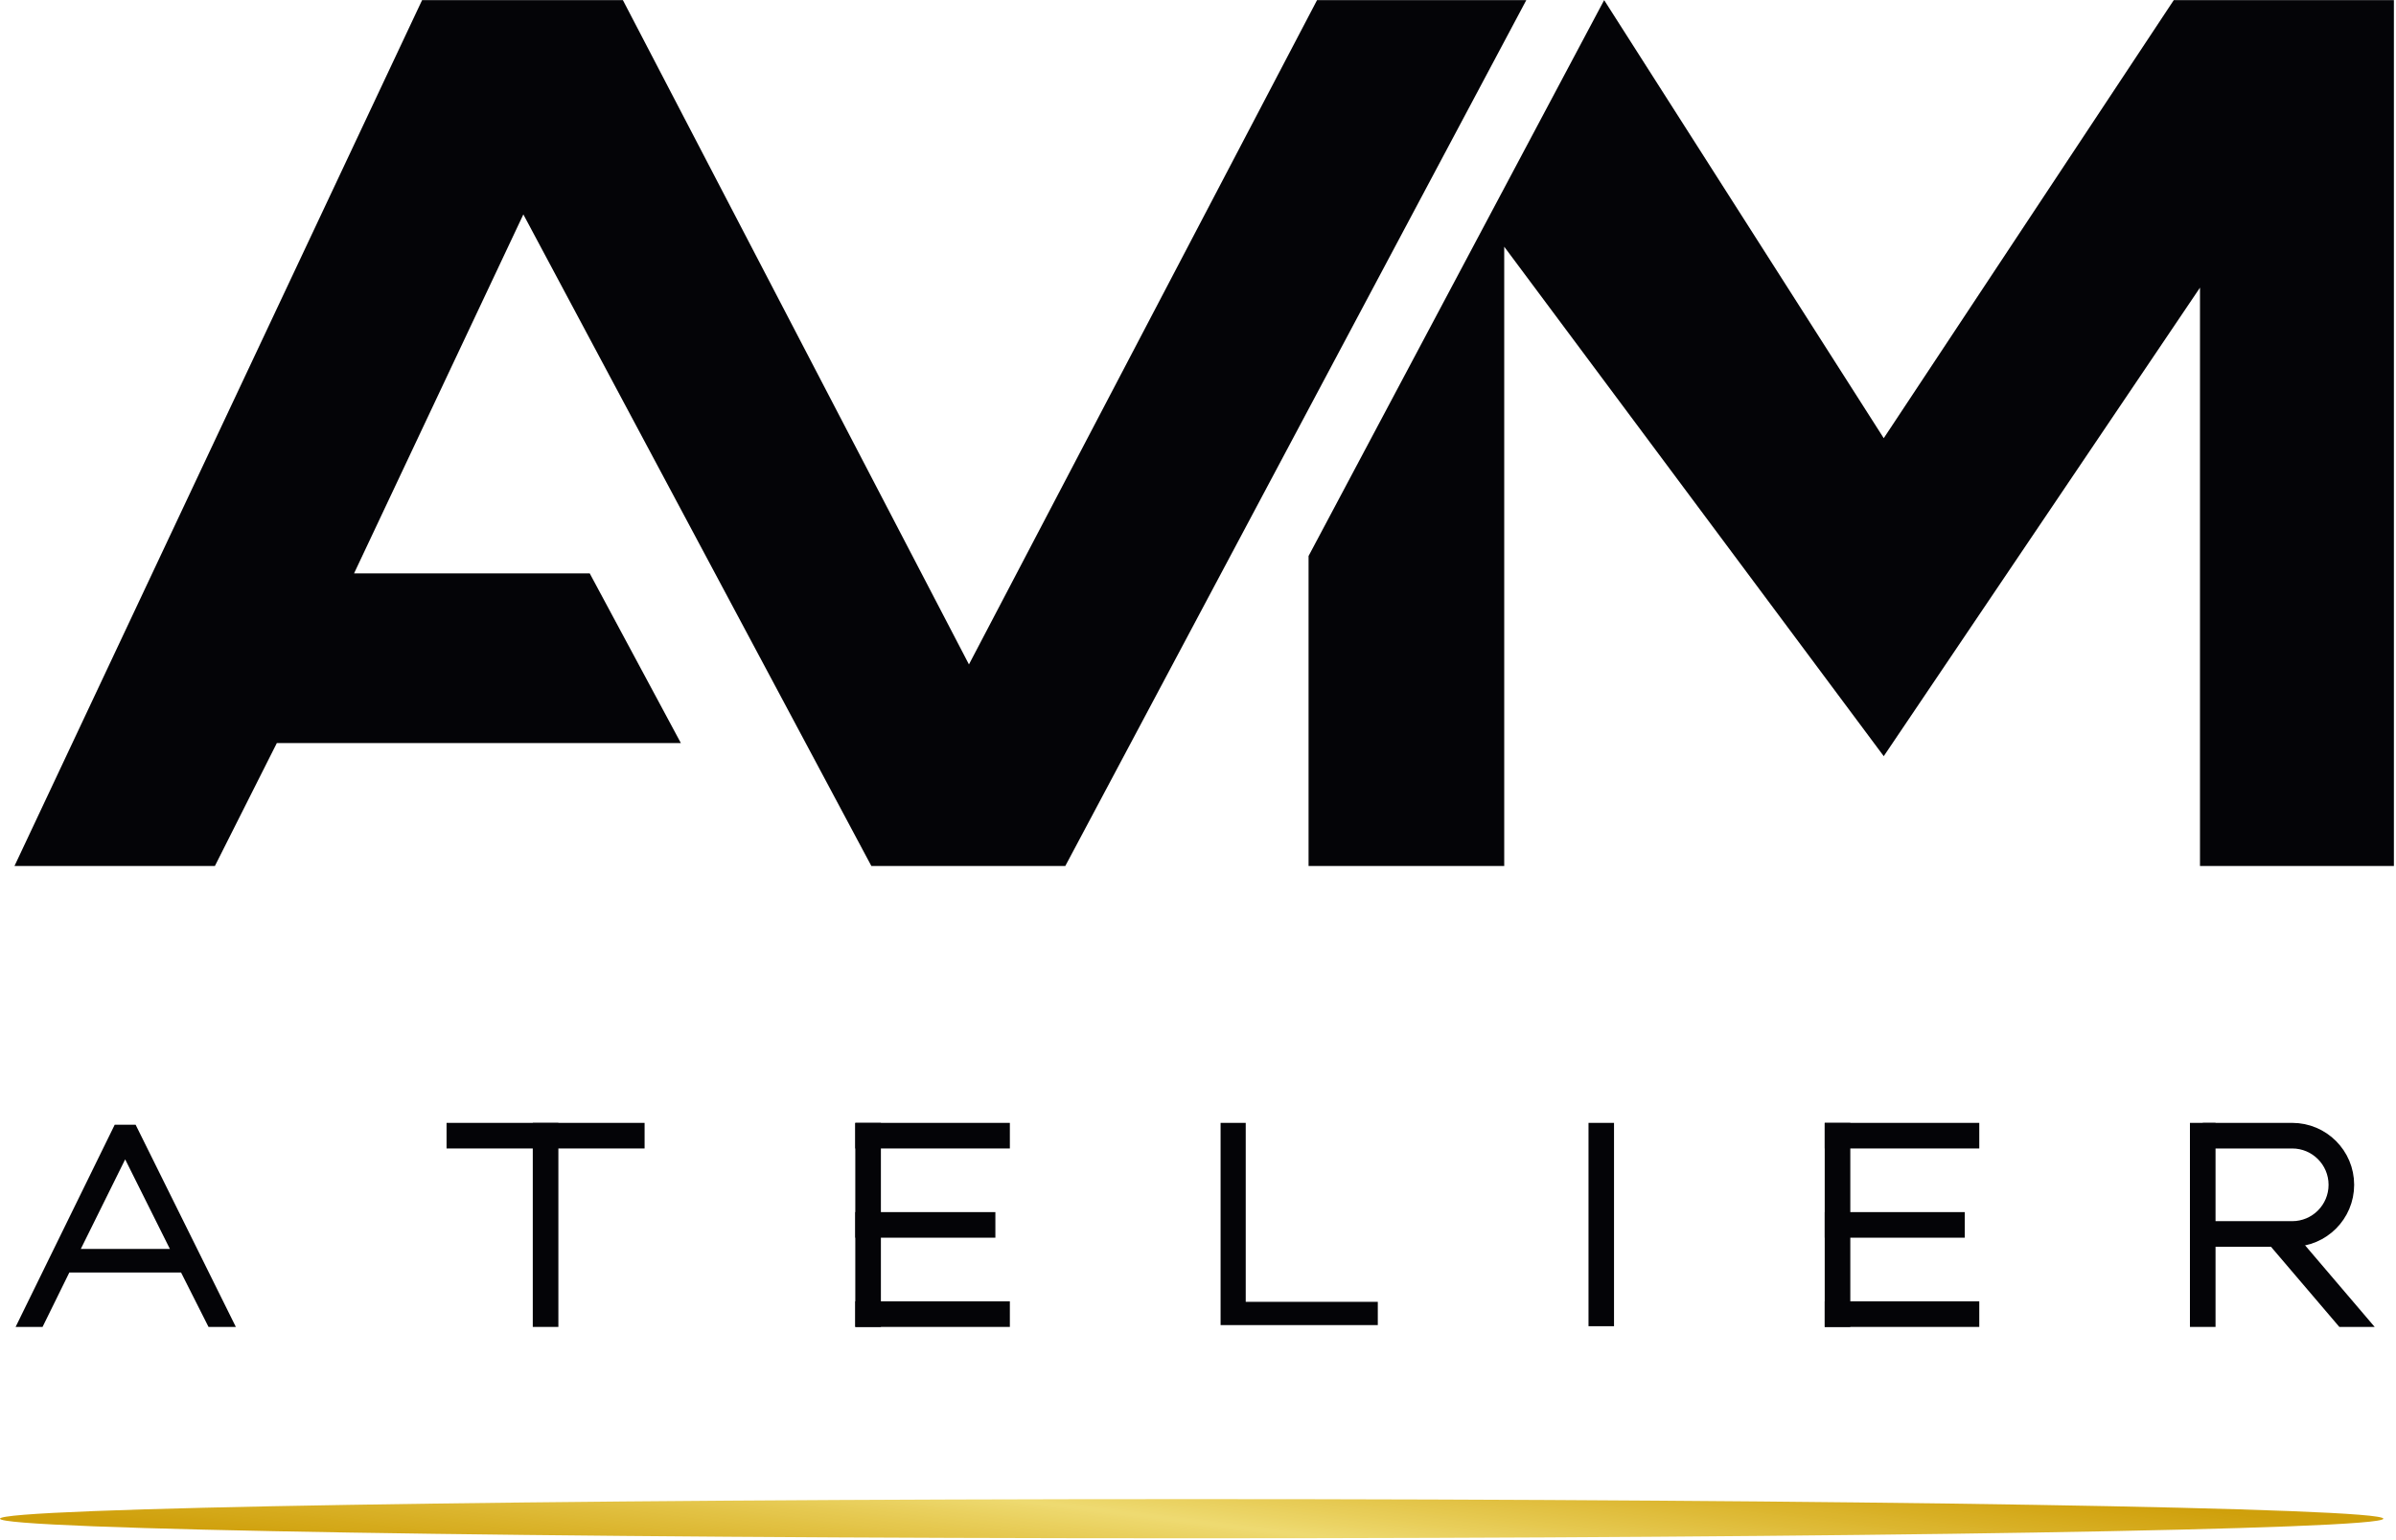
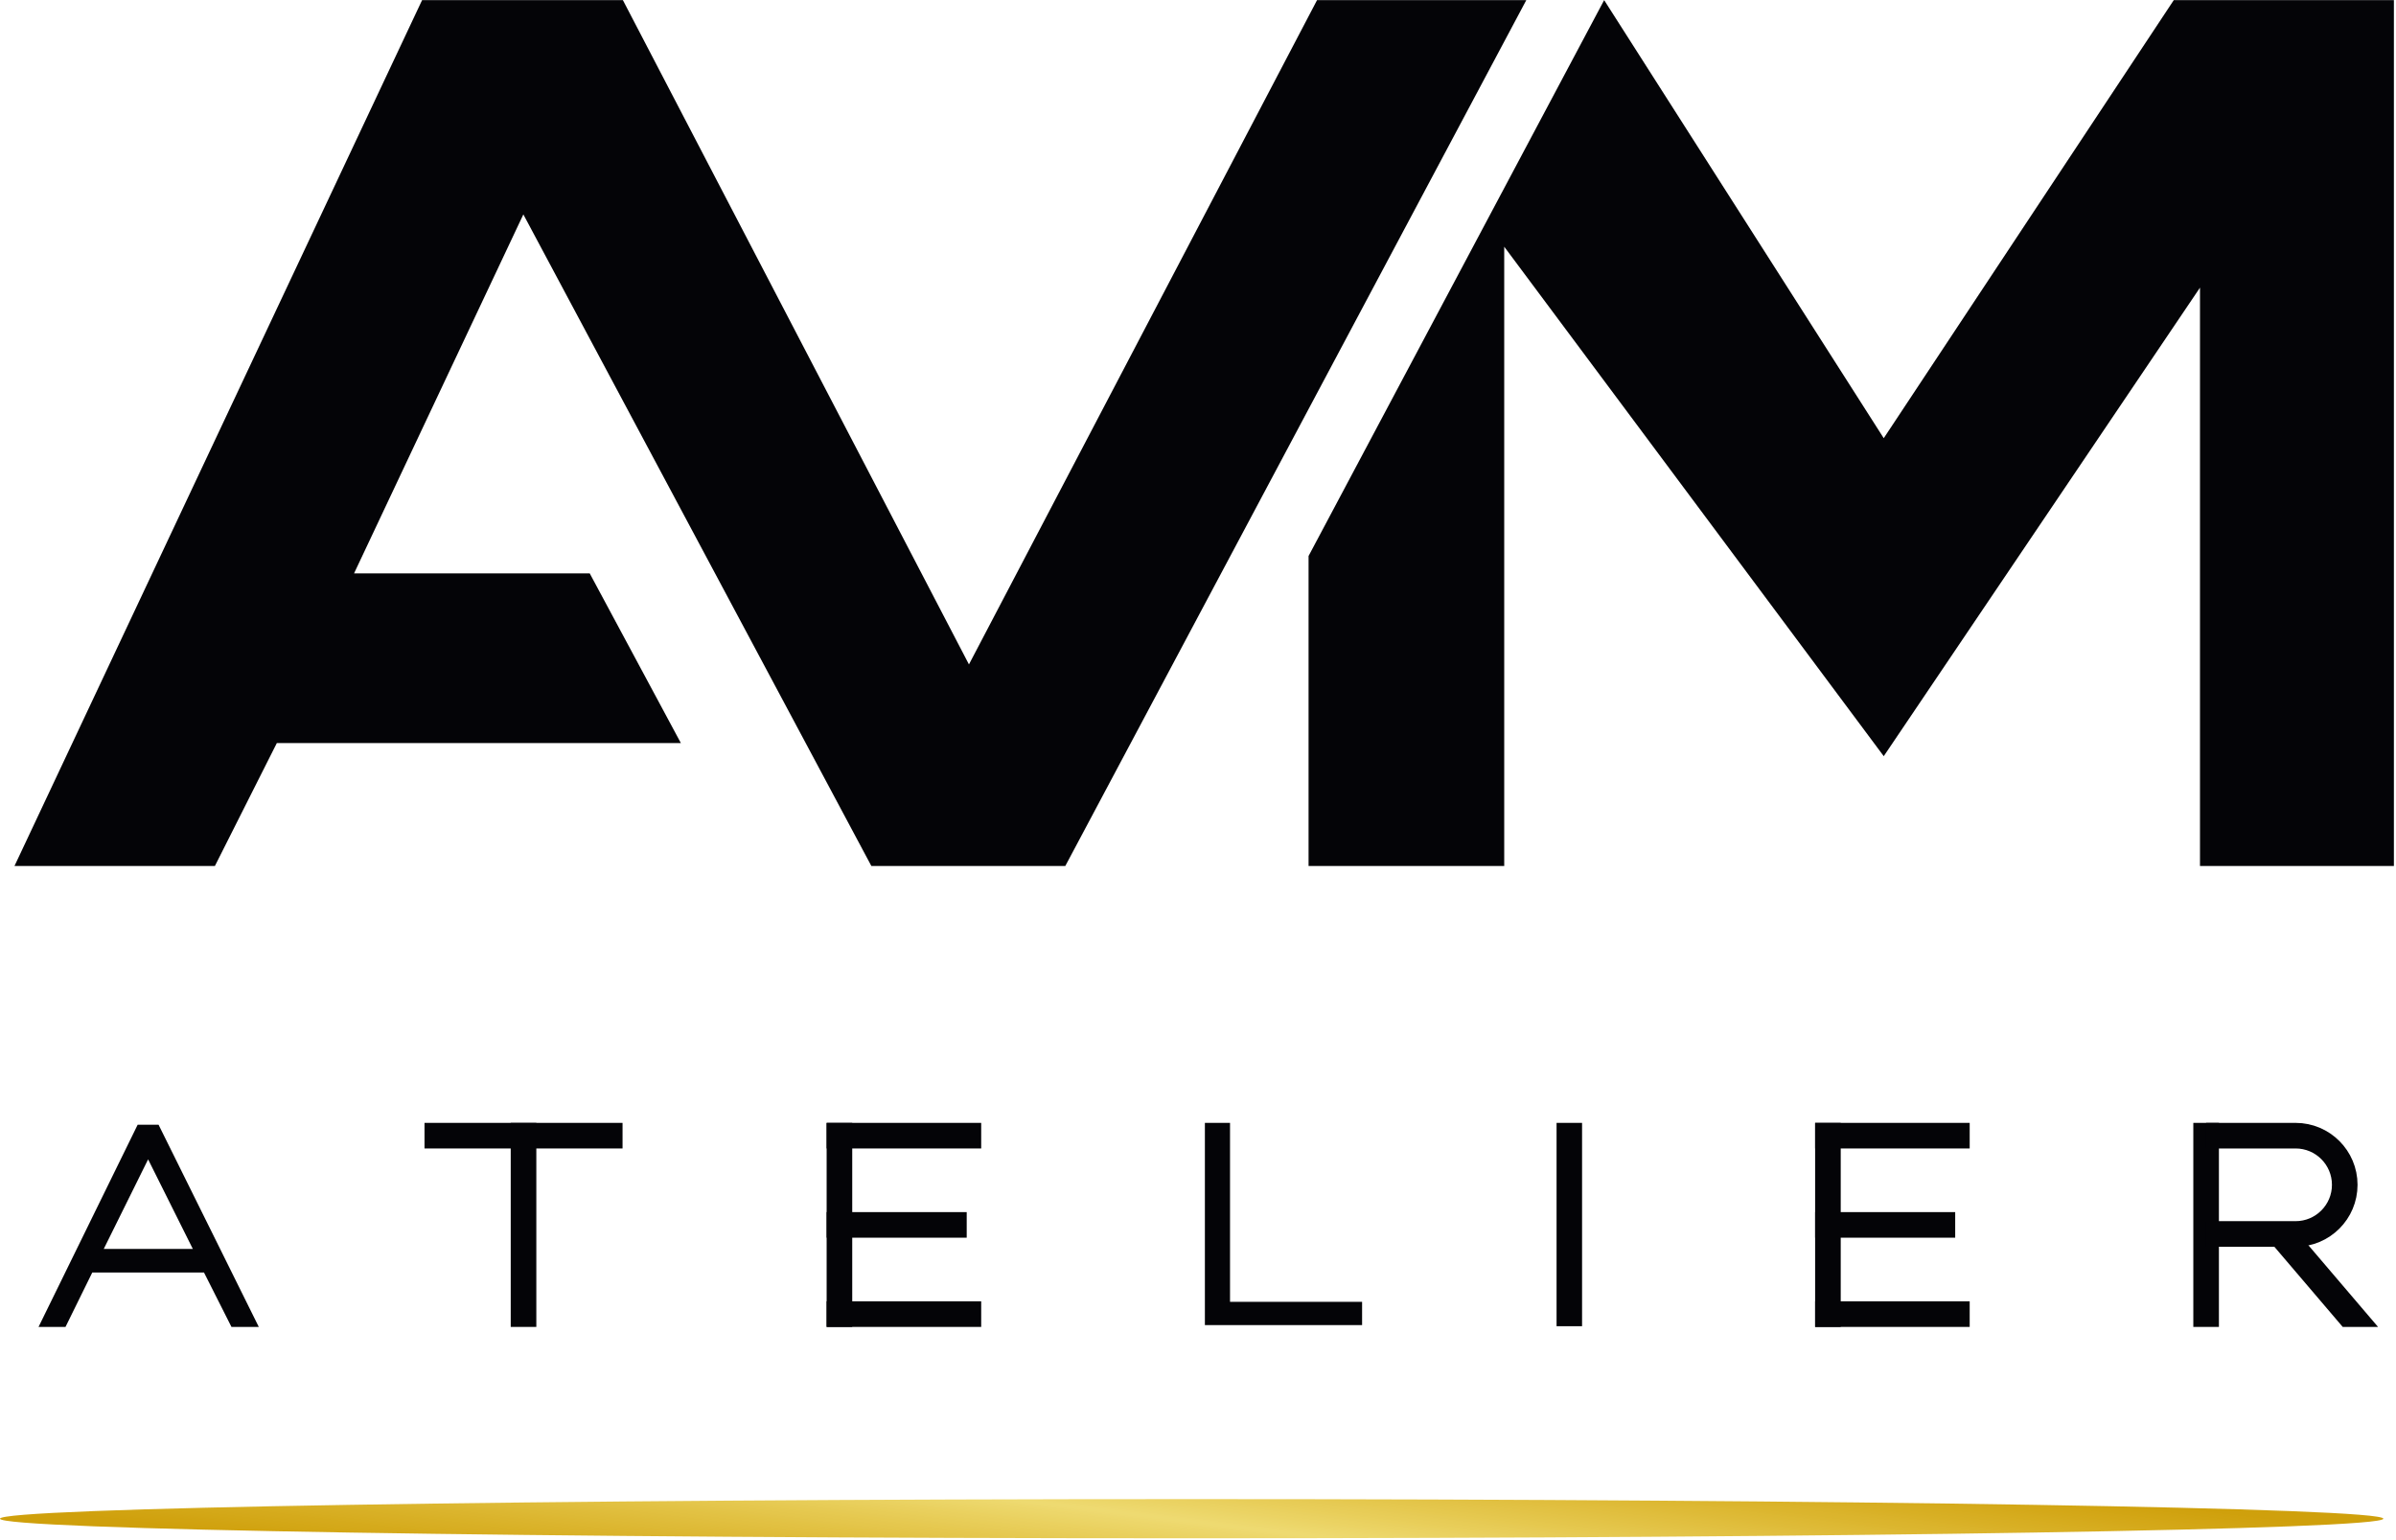
<svg xmlns="http://www.w3.org/2000/svg" width="992.126" height="637.54" viewBox="0 0 992.126 637.54">
  <defs>
    <clipPath id="clip-0">
      <path clip-rule="nonzero" d="M 5 0.051 L 633 0.051 L 633 359 L 5 359 Z M 5 0.051 " />
    </clipPath>
    <clipPath id="clip-1">
      <path clip-rule="nonzero" d="M 541 0.051 L 991.254 0.051 L 991.254 359 L 541 359 Z M 541 0.051 " />
    </clipPath>
    <clipPath id="clip-2">
      <path clip-rule="nonzero" d="M 0 620 L 987 620 L 987 637.031 L 0 637.031 Z M 0 620 " />
    </clipPath>
    <clipPath id="clip-3">
      <path clip-rule="nonzero" d="M 0 628.918 C 0 633.398 220.922 637.031 493.445 637.031 C 765.965 637.031 986.887 633.398 986.887 628.918 C 986.887 624.438 765.965 620.805 493.445 620.805 C 220.922 620.805 0 624.438 0 628.918 " />
    </clipPath>
    <linearGradient id="linear-pattern-0" gradientUnits="userSpaceOnUse" x1="-0.129" y1="0" x2="1.129" y2="0" gradientTransform="matrix(13.79121, -109.7835, 109.7835, 13.79121, 486.5482, 683.8086)">
      <stop offset="0" stop-color="rgb(81.175%, 62.65%, 4.546%)" stop-opacity="1" />
      <stop offset="0.062" stop-color="rgb(81.175%, 62.65%, 4.546%)" stop-opacity="1" />
      <stop offset="0.094" stop-color="rgb(81.175%, 62.65%, 4.546%)" stop-opacity="1" />
      <stop offset="0.102" stop-color="rgb(81.175%, 62.65%, 4.546%)" stop-opacity="1" />
      <stop offset="0.105" stop-color="rgb(81.288%, 62.837%, 4.832%)" stop-opacity="1" />
      <stop offset="0.109" stop-color="rgb(81.401%, 63.025%, 5.119%)" stop-opacity="1" />
      <stop offset="0.113" stop-color="rgb(81.526%, 63.231%, 5.44%)" stop-opacity="1" />
      <stop offset="0.117" stop-color="rgb(81.651%, 63.44%, 5.76%)" stop-opacity="1" />
      <stop offset="0.121" stop-color="rgb(81.778%, 63.649%, 6.082%)" stop-opacity="1" />
      <stop offset="0.125" stop-color="rgb(81.903%, 63.857%, 6.407%)" stop-opacity="1" />
      <stop offset="0.129" stop-color="rgb(82.027%, 64.067%, 6.734%)" stop-opacity="1" />
      <stop offset="0.133" stop-color="rgb(82.152%, 64.276%, 7.062%)" stop-opacity="1" />
      <stop offset="0.137" stop-color="rgb(82.275%, 64.485%, 7.391%)" stop-opacity="1" />
      <stop offset="0.141" stop-color="rgb(82.401%, 64.696%, 7.722%)" stop-opacity="1" />
      <stop offset="0.145" stop-color="rgb(82.526%, 64.908%, 8.055%)" stop-opacity="1" />
      <stop offset="0.148" stop-color="rgb(82.651%, 65.118%, 8.388%)" stop-opacity="1" />
      <stop offset="0.152" stop-color="rgb(82.774%, 65.331%, 8.723%)" stop-opacity="1" />
      <stop offset="0.156" stop-color="rgb(82.899%, 65.543%, 9.062%)" stop-opacity="1" />
      <stop offset="0.16" stop-color="rgb(83.025%, 65.756%, 9.401%)" stop-opacity="1" />
      <stop offset="0.164" stop-color="rgb(83.147%, 65.968%, 9.741%)" stop-opacity="1" />
      <stop offset="0.168" stop-color="rgb(83.273%, 66.182%, 10.085%)" stop-opacity="1" />
      <stop offset="0.172" stop-color="rgb(83.397%, 66.397%, 10.428%)" stop-opacity="1" />
      <stop offset="0.176" stop-color="rgb(83.522%, 66.612%, 10.773%)" stop-opacity="1" />
      <stop offset="0.18" stop-color="rgb(83.646%, 66.827%, 11.121%)" stop-opacity="1" />
      <stop offset="0.184" stop-color="rgb(83.769%, 67.043%, 11.47%)" stop-opacity="1" />
      <stop offset="0.188" stop-color="rgb(83.894%, 67.259%, 11.819%)" stop-opacity="1" />
      <stop offset="0.191" stop-color="rgb(84.018%, 67.476%, 12.172%)" stop-opacity="1" />
      <stop offset="0.195" stop-color="rgb(84.142%, 67.693%, 12.526%)" stop-opacity="1" />
      <stop offset="0.199" stop-color="rgb(84.265%, 67.909%, 12.881%)" stop-opacity="1" />
      <stop offset="0.203" stop-color="rgb(84.389%, 68.127%, 13.239%)" stop-opacity="1" />
      <stop offset="0.207" stop-color="rgb(84.514%, 68.347%, 13.597%)" stop-opacity="1" />
      <stop offset="0.211" stop-color="rgb(84.637%, 68.565%, 13.959%)" stop-opacity="1" />
      <stop offset="0.215" stop-color="rgb(84.761%, 68.785%, 14.32%)" stop-opacity="1" />
      <stop offset="0.219" stop-color="rgb(84.885%, 69.005%, 14.685%)" stop-opacity="1" />
      <stop offset="0.223" stop-color="rgb(85.008%, 69.226%, 15.05%)" stop-opacity="1" />
      <stop offset="0.227" stop-color="rgb(85.132%, 69.446%, 15.417%)" stop-opacity="1" />
      <stop offset="0.23" stop-color="rgb(85.254%, 69.669%, 15.787%)" stop-opacity="1" />
      <stop offset="0.234" stop-color="rgb(85.378%, 69.89%, 16.156%)" stop-opacity="1" />
      <stop offset="0.238" stop-color="rgb(85.501%, 70.113%, 16.528%)" stop-opacity="1" />
      <stop offset="0.242" stop-color="rgb(85.625%, 70.335%, 16.902%)" stop-opacity="1" />
      <stop offset="0.246" stop-color="rgb(85.75%, 70.56%, 17.279%)" stop-opacity="1" />
      <stop offset="0.25" stop-color="rgb(85.872%, 70.782%, 17.656%)" stop-opacity="1" />
      <stop offset="0.254" stop-color="rgb(85.994%, 71.007%, 18.034%)" stop-opacity="1" />
      <stop offset="0.258" stop-color="rgb(86.118%, 71.231%, 18.416%)" stop-opacity="1" />
      <stop offset="0.262" stop-color="rgb(86.241%, 71.455%, 18.799%)" stop-opacity="1" />
      <stop offset="0.266" stop-color="rgb(86.363%, 71.681%, 19.182%)" stop-opacity="1" />
      <stop offset="0.27" stop-color="rgb(86.487%, 71.907%, 19.568%)" stop-opacity="1" />
      <stop offset="0.273" stop-color="rgb(86.609%, 72.134%, 19.955%)" stop-opacity="1" />
      <stop offset="0.277" stop-color="rgb(86.732%, 72.362%, 20.345%)" stop-opacity="1" />
      <stop offset="0.281" stop-color="rgb(86.853%, 72.589%, 20.735%)" stop-opacity="1" />
      <stop offset="0.285" stop-color="rgb(86.977%, 72.816%, 21.129%)" stop-opacity="1" />
      <stop offset="0.289" stop-color="rgb(87.099%, 73.045%, 21.523%)" stop-opacity="1" />
      <stop offset="0.293" stop-color="rgb(87.222%, 73.276%, 21.919%)" stop-opacity="1" />
      <stop offset="0.297" stop-color="rgb(87.346%, 73.505%, 22.318%)" stop-opacity="1" />
      <stop offset="0.301" stop-color="rgb(87.468%, 73.735%, 22.716%)" stop-opacity="1" />
      <stop offset="0.305" stop-color="rgb(87.589%, 73.965%, 23.119%)" stop-opacity="1" />
      <stop offset="0.309" stop-color="rgb(87.711%, 74.197%, 23.521%)" stop-opacity="1" />
      <stop offset="0.312" stop-color="rgb(87.833%, 74.428%, 23.926%)" stop-opacity="1" />
      <stop offset="0.316" stop-color="rgb(87.956%, 74.66%, 24.332%)" stop-opacity="1" />
      <stop offset="0.32" stop-color="rgb(88.078%, 74.893%, 24.741%)" stop-opacity="1" />
      <stop offset="0.324" stop-color="rgb(88.2%, 75.127%, 25.15%)" stop-opacity="1" />
      <stop offset="0.328" stop-color="rgb(88.322%, 75.36%, 25.562%)" stop-opacity="1" />
      <stop offset="0.332" stop-color="rgb(88.445%, 75.595%, 25.975%)" stop-opacity="1" />
      <stop offset="0.336" stop-color="rgb(88.565%, 75.829%, 26.39%)" stop-opacity="1" />
      <stop offset="0.34" stop-color="rgb(88.687%, 76.064%, 26.807%)" stop-opacity="1" />
      <stop offset="0.344" stop-color="rgb(88.809%, 76.3%, 27.226%)" stop-opacity="1" />
      <stop offset="0.348" stop-color="rgb(88.931%, 76.535%, 27.646%)" stop-opacity="1" />
      <stop offset="0.352" stop-color="rgb(89.053%, 76.77%, 28.069%)" stop-opacity="1" />
      <stop offset="0.355" stop-color="rgb(89.174%, 77.008%, 28.491%)" stop-opacity="1" />
      <stop offset="0.359" stop-color="rgb(89.296%, 77.245%, 28.917%)" stop-opacity="1" />
      <stop offset="0.363" stop-color="rgb(89.417%, 77.483%, 29.344%)" stop-opacity="1" />
      <stop offset="0.367" stop-color="rgb(89.537%, 77.722%, 29.774%)" stop-opacity="1" />
      <stop offset="0.371" stop-color="rgb(89.661%, 77.962%, 30.205%)" stop-opacity="1" />
      <stop offset="0.375" stop-color="rgb(89.781%, 78.201%, 30.638%)" stop-opacity="1" />
      <stop offset="0.379" stop-color="rgb(89.902%, 78.441%, 31.071%)" stop-opacity="1" />
      <stop offset="0.383" stop-color="rgb(90.024%, 78.682%, 31.508%)" stop-opacity="1" />
      <stop offset="0.387" stop-color="rgb(90.144%, 78.923%, 31.946%)" stop-opacity="1" />
      <stop offset="0.391" stop-color="rgb(90.265%, 79.164%, 32.385%)" stop-opacity="1" />
      <stop offset="0.395" stop-color="rgb(90.385%, 79.407%, 32.828%)" stop-opacity="1" />
      <stop offset="0.398" stop-color="rgb(90.506%, 79.649%, 33.27%)" stop-opacity="1" />
      <stop offset="0.402" stop-color="rgb(90.627%, 79.892%, 33.716%)" stop-opacity="1" />
      <stop offset="0.406" stop-color="rgb(90.749%, 80.135%, 34.163%)" stop-opacity="1" />
      <stop offset="0.41" stop-color="rgb(90.869%, 80.379%, 34.61%)" stop-opacity="1" />
      <stop offset="0.414" stop-color="rgb(90.99%, 80.624%, 35.062%)" stop-opacity="1" />
      <stop offset="0.418" stop-color="rgb(91.112%, 80.87%, 35.513%)" stop-opacity="1" />
      <stop offset="0.422" stop-color="rgb(91.231%, 81.116%, 35.968%)" stop-opacity="1" />
      <stop offset="0.426" stop-color="rgb(91.351%, 81.361%, 36.423%)" stop-opacity="1" />
      <stop offset="0.43" stop-color="rgb(91.472%, 81.609%, 36.88%)" stop-opacity="1" />
      <stop offset="0.434" stop-color="rgb(91.591%, 81.856%, 37.34%)" stop-opacity="1" />
      <stop offset="0.438" stop-color="rgb(91.711%, 82.101%, 37.801%)" stop-opacity="1" />
      <stop offset="0.441" stop-color="rgb(91.832%, 82.35%, 38.264%)" stop-opacity="1" />
      <stop offset="0.445" stop-color="rgb(91.953%, 82.599%, 38.728%)" stop-opacity="1" />
      <stop offset="0.449" stop-color="rgb(92.072%, 82.848%, 39.195%)" stop-opacity="1" />
      <stop offset="0.453" stop-color="rgb(92.191%, 83.098%, 39.664%)" stop-opacity="1" />
      <stop offset="0.457" stop-color="rgb(92.313%, 83.348%, 40.134%)" stop-opacity="1" />
      <stop offset="0.461" stop-color="rgb(92.432%, 83.6%, 40.607%)" stop-opacity="1" />
      <stop offset="0.465" stop-color="rgb(92.552%, 83.85%, 41.08%)" stop-opacity="1" />
      <stop offset="0.469" stop-color="rgb(92.671%, 84.102%, 41.556%)" stop-opacity="1" />
      <stop offset="0.473" stop-color="rgb(92.792%, 84.355%, 42.032%)" stop-opacity="1" />
      <stop offset="0.477" stop-color="rgb(92.909%, 84.607%, 42.513%)" stop-opacity="1" />
      <stop offset="0.48" stop-color="rgb(93.028%, 84.86%, 42.993%)" stop-opacity="1" />
      <stop offset="0.484" stop-color="rgb(93.149%, 85.115%, 43.475%)" stop-opacity="1" />
      <stop offset="0.488" stop-color="rgb(93.265%, 85.361%, 43.944%)" stop-opacity="1" />
      <stop offset="0.492" stop-color="rgb(93.379%, 85.605%, 44.414%)" stop-opacity="1" />
      <stop offset="0.496" stop-color="rgb(93.265%, 85.361%, 43.945%)" stop-opacity="1" />
      <stop offset="0.5" stop-color="rgb(93.15%, 85.117%, 43.48%)" stop-opacity="1" />
      <stop offset="0.504" stop-color="rgb(93.036%, 84.874%, 43.016%)" stop-opacity="1" />
      <stop offset="0.508" stop-color="rgb(92.92%, 84.63%, 42.554%)" stop-opacity="1" />
      <stop offset="0.512" stop-color="rgb(92.805%, 84.387%, 42.094%)" stop-opacity="1" />
      <stop offset="0.516" stop-color="rgb(92.691%, 84.143%, 41.634%)" stop-opacity="1" />
      <stop offset="0.52" stop-color="rgb(92.577%, 83.902%, 41.176%)" stop-opacity="1" />
      <stop offset="0.523" stop-color="rgb(92.461%, 83.661%, 40.721%)" stop-opacity="1" />
      <stop offset="0.527" stop-color="rgb(92.346%, 83.42%, 40.268%)" stop-opacity="1" />
      <stop offset="0.531" stop-color="rgb(92.23%, 83.179%, 39.815%)" stop-opacity="1" />
      <stop offset="0.535" stop-color="rgb(92.116%, 82.939%, 39.365%)" stop-opacity="1" />
      <stop offset="0.539" stop-color="rgb(91.998%, 82.698%, 38.916%)" stop-opacity="1" />
      <stop offset="0.543" stop-color="rgb(91.884%, 82.46%, 38.467%)" stop-opacity="1" />
      <stop offset="0.547" stop-color="rgb(91.768%, 82.22%, 38.022%)" stop-opacity="1" />
      <stop offset="0.551" stop-color="rgb(91.653%, 81.982%, 37.579%)" stop-opacity="1" />
      <stop offset="0.555" stop-color="rgb(91.537%, 81.744%, 37.137%)" stop-opacity="1" />
      <stop offset="0.559" stop-color="rgb(91.423%, 81.508%, 36.694%)" stop-opacity="1" />
      <stop offset="0.562" stop-color="rgb(91.306%, 81.27%, 36.256%)" stop-opacity="1" />
      <stop offset="0.566" stop-color="rgb(91.191%, 81.035%, 35.82%)" stop-opacity="1" />
      <stop offset="0.57" stop-color="rgb(91.074%, 80.798%, 35.384%)" stop-opacity="1" />
      <stop offset="0.574" stop-color="rgb(90.959%, 80.563%, 34.95%)" stop-opacity="1" />
      <stop offset="0.578" stop-color="rgb(90.842%, 80.328%, 34.517%)" stop-opacity="1" />
      <stop offset="0.582" stop-color="rgb(90.729%, 80.095%, 34.087%)" stop-opacity="1" />
      <stop offset="0.586" stop-color="rgb(90.613%, 79.861%, 33.658%)" stop-opacity="1" />
      <stop offset="0.59" stop-color="rgb(90.497%, 79.628%, 33.231%)" stop-opacity="1" />
      <stop offset="0.594" stop-color="rgb(90.379%, 79.395%, 32.805%)" stop-opacity="1" />
      <stop offset="0.598" stop-color="rgb(90.265%, 79.163%, 32.381%)" stop-opacity="1" />
      <stop offset="0.602" stop-color="rgb(90.147%, 78.931%, 31.958%)" stop-opacity="1" />
      <stop offset="0.605" stop-color="rgb(90.031%, 78.699%, 31.537%)" stop-opacity="1" />
      <stop offset="0.609" stop-color="rgb(89.914%, 78.467%, 31.117%)" stop-opacity="1" />
      <stop offset="0.613" stop-color="rgb(89.798%, 78.236%, 30.701%)" stop-opacity="1" />
      <stop offset="0.617" stop-color="rgb(89.682%, 78.006%, 30.284%)" stop-opacity="1" />
      <stop offset="0.621" stop-color="rgb(89.566%, 77.777%, 29.871%)" stop-opacity="1" />
      <stop offset="0.625" stop-color="rgb(89.449%, 77.547%, 29.457%)" stop-opacity="1" />
      <stop offset="0.629" stop-color="rgb(89.333%, 77.318%, 29.047%)" stop-opacity="1" />
      <stop offset="0.633" stop-color="rgb(89.215%, 77.089%, 28.636%)" stop-opacity="1" />
      <stop offset="0.637" stop-color="rgb(89.099%, 76.862%, 28.229%)" stop-opacity="1" />
      <stop offset="0.641" stop-color="rgb(88.982%, 76.634%, 27.823%)" stop-opacity="1" />
      <stop offset="0.645" stop-color="rgb(88.864%, 76.407%, 27.419%)" stop-opacity="1" />
      <stop offset="0.648" stop-color="rgb(88.748%, 76.18%, 27.016%)" stop-opacity="1" />
      <stop offset="0.652" stop-color="rgb(88.632%, 75.954%, 26.613%)" stop-opacity="1" />
      <stop offset="0.656" stop-color="rgb(88.515%, 75.729%, 26.213%)" stop-opacity="1" />
      <stop offset="0.66" stop-color="rgb(88.397%, 75.505%, 25.816%)" stop-opacity="1" />
      <stop offset="0.664" stop-color="rgb(88.28%, 75.279%, 25.42%)" stop-opacity="1" />
      <stop offset="0.668" stop-color="rgb(88.162%, 75.055%, 25.024%)" stop-opacity="1" />
      <stop offset="0.672" stop-color="rgb(88.045%, 74.831%, 24.631%)" stop-opacity="1" />
      <stop offset="0.676" stop-color="rgb(87.927%, 74.608%, 24.239%)" stop-opacity="1" />
      <stop offset="0.68" stop-color="rgb(87.811%, 74.384%, 23.848%)" stop-opacity="1" />
      <stop offset="0.684" stop-color="rgb(87.694%, 74.162%, 23.46%)" stop-opacity="1" />
      <stop offset="0.688" stop-color="rgb(87.576%, 73.94%, 23.073%)" stop-opacity="1" />
      <stop offset="0.691" stop-color="rgb(87.459%, 73.72%, 22.688%)" stop-opacity="1" />
      <stop offset="0.695" stop-color="rgb(87.34%, 73.497%, 22.304%)" stop-opacity="1" />
      <stop offset="0.699" stop-color="rgb(87.222%, 73.277%, 21.922%)" stop-opacity="1" />
      <stop offset="0.703" stop-color="rgb(87.105%, 73.056%, 21.541%)" stop-opacity="1" />
      <stop offset="0.707" stop-color="rgb(86.987%, 72.836%, 21.162%)" stop-opacity="1" />
      <stop offset="0.711" stop-color="rgb(86.87%, 72.618%, 20.784%)" stop-opacity="1" />
      <stop offset="0.715" stop-color="rgb(86.752%, 72.4%, 20.409%)" stop-opacity="1" />
      <stop offset="0.719" stop-color="rgb(86.633%, 72.18%, 20.035%)" stop-opacity="1" />
      <stop offset="0.723" stop-color="rgb(86.516%, 71.964%, 19.661%)" stop-opacity="1" />
      <stop offset="0.727" stop-color="rgb(86.397%, 71.744%, 19.29%)" stop-opacity="1" />
      <stop offset="0.73" stop-color="rgb(86.281%, 71.529%, 18.921%)" stop-opacity="1" />
      <stop offset="0.734" stop-color="rgb(86.162%, 71.312%, 18.553%)" stop-opacity="1" />
      <stop offset="0.738" stop-color="rgb(86.044%, 71.097%, 18.187%)" stop-opacity="1" />
      <stop offset="0.742" stop-color="rgb(85.927%, 70.88%, 17.822%)" stop-opacity="1" />
      <stop offset="0.746" stop-color="rgb(85.808%, 70.667%, 17.459%)" stop-opacity="1" />
      <stop offset="0.75" stop-color="rgb(85.689%, 70.45%, 17.096%)" stop-opacity="1" />
      <stop offset="0.754" stop-color="rgb(85.571%, 70.236%, 16.737%)" stop-opacity="1" />
      <stop offset="0.758" stop-color="rgb(85.452%, 70.021%, 16.379%)" stop-opacity="1" />
      <stop offset="0.762" stop-color="rgb(85.333%, 69.809%, 16.02%)" stop-opacity="1" />
      <stop offset="0.766" stop-color="rgb(85.214%, 69.595%, 15.665%)" stop-opacity="1" />
      <stop offset="0.77" stop-color="rgb(85.097%, 69.383%, 15.312%)" stop-opacity="1" />
      <stop offset="0.773" stop-color="rgb(84.978%, 69.171%, 14.958%)" stop-opacity="1" />
      <stop offset="0.777" stop-color="rgb(84.86%, 68.959%, 14.609%)" stop-opacity="1" />
      <stop offset="0.781" stop-color="rgb(84.74%, 68.747%, 14.259%)" stop-opacity="1" />
      <stop offset="0.785" stop-color="rgb(84.622%, 68.538%, 13.91%)" stop-opacity="1" />
      <stop offset="0.789" stop-color="rgb(84.502%, 68.327%, 13.564%)" stop-opacity="1" />
      <stop offset="0.793" stop-color="rgb(84.384%, 68.118%, 13.22%)" stop-opacity="1" />
      <stop offset="0.797" stop-color="rgb(84.264%, 67.908%, 12.877%)" stop-opacity="1" />
      <stop offset="0.801" stop-color="rgb(84.145%, 67.699%, 12.535%)" stop-opacity="1" />
      <stop offset="0.805" stop-color="rgb(84.026%, 67.49%, 12.195%)" stop-opacity="1" />
      <stop offset="0.809" stop-color="rgb(83.908%, 67.282%, 11.856%)" stop-opacity="1" />
      <stop offset="0.812" stop-color="rgb(83.788%, 67.075%, 11.519%)" stop-opacity="1" />
      <stop offset="0.816" stop-color="rgb(83.669%, 66.867%, 11.185%)" stop-opacity="1" />
      <stop offset="0.82" stop-color="rgb(83.548%, 66.66%, 10.851%)" stop-opacity="1" />
      <stop offset="0.824" stop-color="rgb(83.429%, 66.454%, 10.518%)" stop-opacity="1" />
      <stop offset="0.828" stop-color="rgb(83.31%, 66.246%, 10.187%)" stop-opacity="1" />
      <stop offset="0.832" stop-color="rgb(83.191%, 66.042%, 9.857%)" stop-opacity="1" />
      <stop offset="0.836" stop-color="rgb(83.07%, 65.836%, 9.529%)" stop-opacity="1" />
      <stop offset="0.84" stop-color="rgb(82.951%, 65.631%, 9.204%)" stop-opacity="1" />
      <stop offset="0.844" stop-color="rgb(82.832%, 65.428%, 8.878%)" stop-opacity="1" />
      <stop offset="0.848" stop-color="rgb(82.712%, 65.224%, 8.556%)" stop-opacity="1" />
      <stop offset="0.852" stop-color="rgb(82.591%, 65.019%, 8.234%)" stop-opacity="1" />
      <stop offset="0.855" stop-color="rgb(82.472%, 64.818%, 7.913%)" stop-opacity="1" />
      <stop offset="0.859" stop-color="rgb(82.352%, 64.613%, 7.594%)" stop-opacity="1" />
      <stop offset="0.863" stop-color="rgb(82.233%, 64.412%, 7.277%)" stop-opacity="1" />
      <stop offset="0.867" stop-color="rgb(82.112%, 64.211%, 6.961%)" stop-opacity="1" />
      <stop offset="0.871" stop-color="rgb(81.993%, 64.011%, 6.647%)" stop-opacity="1" />
      <stop offset="0.875" stop-color="rgb(81.874%, 63.809%, 6.334%)" stop-opacity="1" />
      <stop offset="0.879" stop-color="rgb(81.754%, 63.609%, 6.023%)" stop-opacity="1" />
      <stop offset="0.883" stop-color="rgb(81.633%, 63.409%, 5.713%)" stop-opacity="1" />
      <stop offset="0.887" stop-color="rgb(81.514%, 63.21%, 5.405%)" stop-opacity="1" />
      <stop offset="0.891" stop-color="rgb(81.392%, 63.011%, 5.098%)" stop-opacity="1" />
      <stop offset="0.895" stop-color="rgb(81.285%, 62.831%, 4.822%)" stop-opacity="1" />
      <stop offset="0.898" stop-color="rgb(81.175%, 62.65%, 4.546%)" stop-opacity="1" />
      <stop offset="0.906" stop-color="rgb(81.175%, 62.65%, 4.546%)" stop-opacity="1" />
      <stop offset="0.938" stop-color="rgb(81.175%, 62.65%, 4.546%)" stop-opacity="1" />
      <stop offset="1" stop-color="rgb(81.175%, 62.65%, 4.546%)" stop-opacity="1" />
    </linearGradient>
  </defs>
  <g clip-path="url(#clip-0)">
    <path fill-rule="nonzero" fill="rgb(1.761%, 1.413%, 2.858%)" fill-opacity="1" d="M 545.359 0.051 L 401.219 275.148 L 257.922 0.051 L 174.777 0.051 L 5.992 358.633 L 88.977 358.633 L 114.625 307.723 L 281.934 307.723 L 244.188 237.441 L 146.609 237.441 L 216.707 88.793 L 360.816 358.633 L 441.109 358.633 L 632.004 0.051 Z M 545.359 0.051 " />
  </g>
  <g clip-path="url(#clip-1)">
    <path fill-rule="nonzero" fill="rgb(1.761%, 1.413%, 2.858%)" fill-opacity="1" d="M 900.109 0.051 L 780.012 181.461 L 664.242 0.051 L 541.844 230.254 L 541.844 358.633 L 622.863 358.633 L 622.863 102.164 L 780.012 313.145 L 910.961 119.121 L 910.961 358.633 L 991.254 358.633 L 991.254 0.051 Z M 900.109 0.051 " />
  </g>
  <g clip-path="url(#clip-2)">
    <g clip-path="url(#clip-3)">
      <path fill-rule="nonzero" fill="url(#linear-pattern-0)" d="M -2.008 636.777 L 971.555 759.078 L 988.895 621.055 L 15.332 498.754 Z M -2.008 636.777 " />
    </g>
  </g>
  <clipPath id="rclip">
    <rect x="0" y="0" width="992" height="549.50" />
  </clipPath>
  <g fill="rgb(1.761%, 1.413%, 2.858%)">
-     <g transform="translate(-594.82 -1.15)">
-       <path fill-rule="evenodd" fill="rgb(1.761%, 1.413%, 2.858%)" fill-opacity="1" d="M 601.281 550.652 L 642.324 466.91 L 650.973 466.91 L 692.48 550.652 L 681.164 550.652 L 669.797 528.125 L 623.523 528.125 L 612.441 550.652 Z M 628.289 518.34 L 665.16 518.34 L 646.648 481.258 Z M 628.289 518.34 " />
-     </g>
-     <rect x="184.91" y="465.00" width="82.00" height="10.60" />
-     <rect x="220.61" y="465.00" width="10.60" height="84.50" />
-     <rect x="354.16" y="465.00" width="10.60" height="84.50" />
-     <rect x="354.16" y="465.00" width="64.00" height="10.60" />
-     <rect x="354.16" y="501.95" width="58.00" height="10.60" />
-     <rect x="354.16" y="538.90" width="64.00" height="10.60" />
-     <g transform="translate(-262.48 -4.36)">
-       <path fill-rule="evenodd" fill="rgb(1.761%, 1.413%, 2.858%)" fill-opacity="1" d="M 767.895 553.102 L 767.895 469.359 L 778.305 469.359 L 778.305 543.469 L 832.992 543.469 L 832.992 553.102 Z M 767.895 553.102 " />
-     </g>
-     <g transform="translate(465.92 2.65)">
-       <path fill-rule="evenodd" fill="rgb(1.761%, 1.413%, 2.858%)" fill-opacity="1" d="M 191.844 462.348 L 202.406 462.348 L 202.406 546.555 L 191.844 546.555 Z M 191.844 462.348 " />
-     </g>
-     <rect x="755.57" y="465.00" width="10.60" height="84.50" />
-     <rect x="755.57" y="465.00" width="64.00" height="10.60" />
-     <rect x="755.57" y="501.95" width="58.00" height="10.60" />
-     <rect x="755.57" y="538.90" width="64.00" height="10.60" />
-     <rect x="906.80" y="465.00" width="10.60" height="84.50" />
-     <path d="M 912.10 470.30 H 949.15 A 20.35 20.35 0 0 1 949.15 511.00 H 912.10" fill="none" stroke="rgb(1.761%, 1.413%, 2.858%)" stroke-width="10.60" />
-     <path d="M 943.15 511.00 L 982.80 557.50" fill="none" stroke="rgb(1.761%, 1.413%, 2.858%)" stroke-width="11.13" clip-path="url(#rclip)" />
+     <g transform="translate(9.50 0.00)">
+       <g transform="translate(-594.82 -1.15)">
+         <path fill-rule="evenodd" fill="rgb(1.761%, 1.413%, 2.858%)" fill-opacity="1" d="M 601.281 550.652 L 642.324 466.91 L 650.973 466.91 L 692.48 550.652 L 681.164 550.652 L 669.797 528.125 L 623.523 528.125 L 612.441 550.652 Z M 628.289 518.34 L 665.16 518.34 L 646.648 481.258 Z M 628.289 518.34 " />
+       </g>
+     </g>
+     <g transform="translate(-9.13 0.00)">
+       <rect x="184.91" y="465.00" width="82.00" height="10.60" />
+       <rect x="220.61" y="465.00" width="10.60" height="84.50" />
+     </g>
+     <g transform="translate(-11.87 0.00)">
+       <rect x="354.16" y="465.00" width="10.60" height="84.50" />
+       <rect x="354.16" y="465.00" width="64.00" height="10.60" />
+       <rect x="354.16" y="501.95" width="58.00" height="10.60" />
+       <rect x="354.16" y="538.90" width="64.00" height="10.60" />
+     </g>
+     <g transform="translate(-6.50 0.00)">
+       <g transform="translate(-262.48 -4.36)">
+         <path fill-rule="evenodd" fill="rgb(1.761%, 1.413%, 2.858%)" fill-opacity="1" d="M 767.895 553.102 L 767.895 469.359 L 778.305 469.359 L 778.305 543.469 L 832.992 543.469 L 832.992 553.102 Z M 767.895 553.102 " />
+       </g>
+     </g>
+     <g transform="translate(-13.23 0.00)">
+       <g transform="translate(465.92 2.65)">
+         <path fill-rule="evenodd" fill="rgb(1.761%, 1.413%, 2.858%)" fill-opacity="1" d="M 191.844 462.348 L 202.406 462.348 L 202.406 546.555 L 191.844 546.555 Z M 191.844 462.348 " />
+       </g>
+     </g>
+     <g transform="translate(-3.97 0.00)">
+       <rect x="755.57" y="465.00" width="10.60" height="84.50" />
+       <rect x="755.57" y="465.00" width="64.00" height="10.60" />
+       <rect x="755.57" y="501.95" width="58.00" height="10.60" />
+       <rect x="755.57" y="538.90" width="64.00" height="10.60" />
+     </g>
+     <g transform="translate(1.40 0.00)">
+       <rect x="906.80" y="465.00" width="10.60" height="84.50" />
+       <path d="M 912.10 470.30 H 949.15 A 20.35 20.35 0 0 1 949.15 511.00 H 912.10" fill="none" stroke="rgb(1.761%, 1.413%, 2.858%)" stroke-width="10.60" />
+       <path d="M 943.15 511.00 L 982.80 557.50" fill="none" stroke="rgb(1.761%, 1.413%, 2.858%)" stroke-width="11.13" clip-path="url(#rclip)" />
+     </g>
  </g>
</svg>
